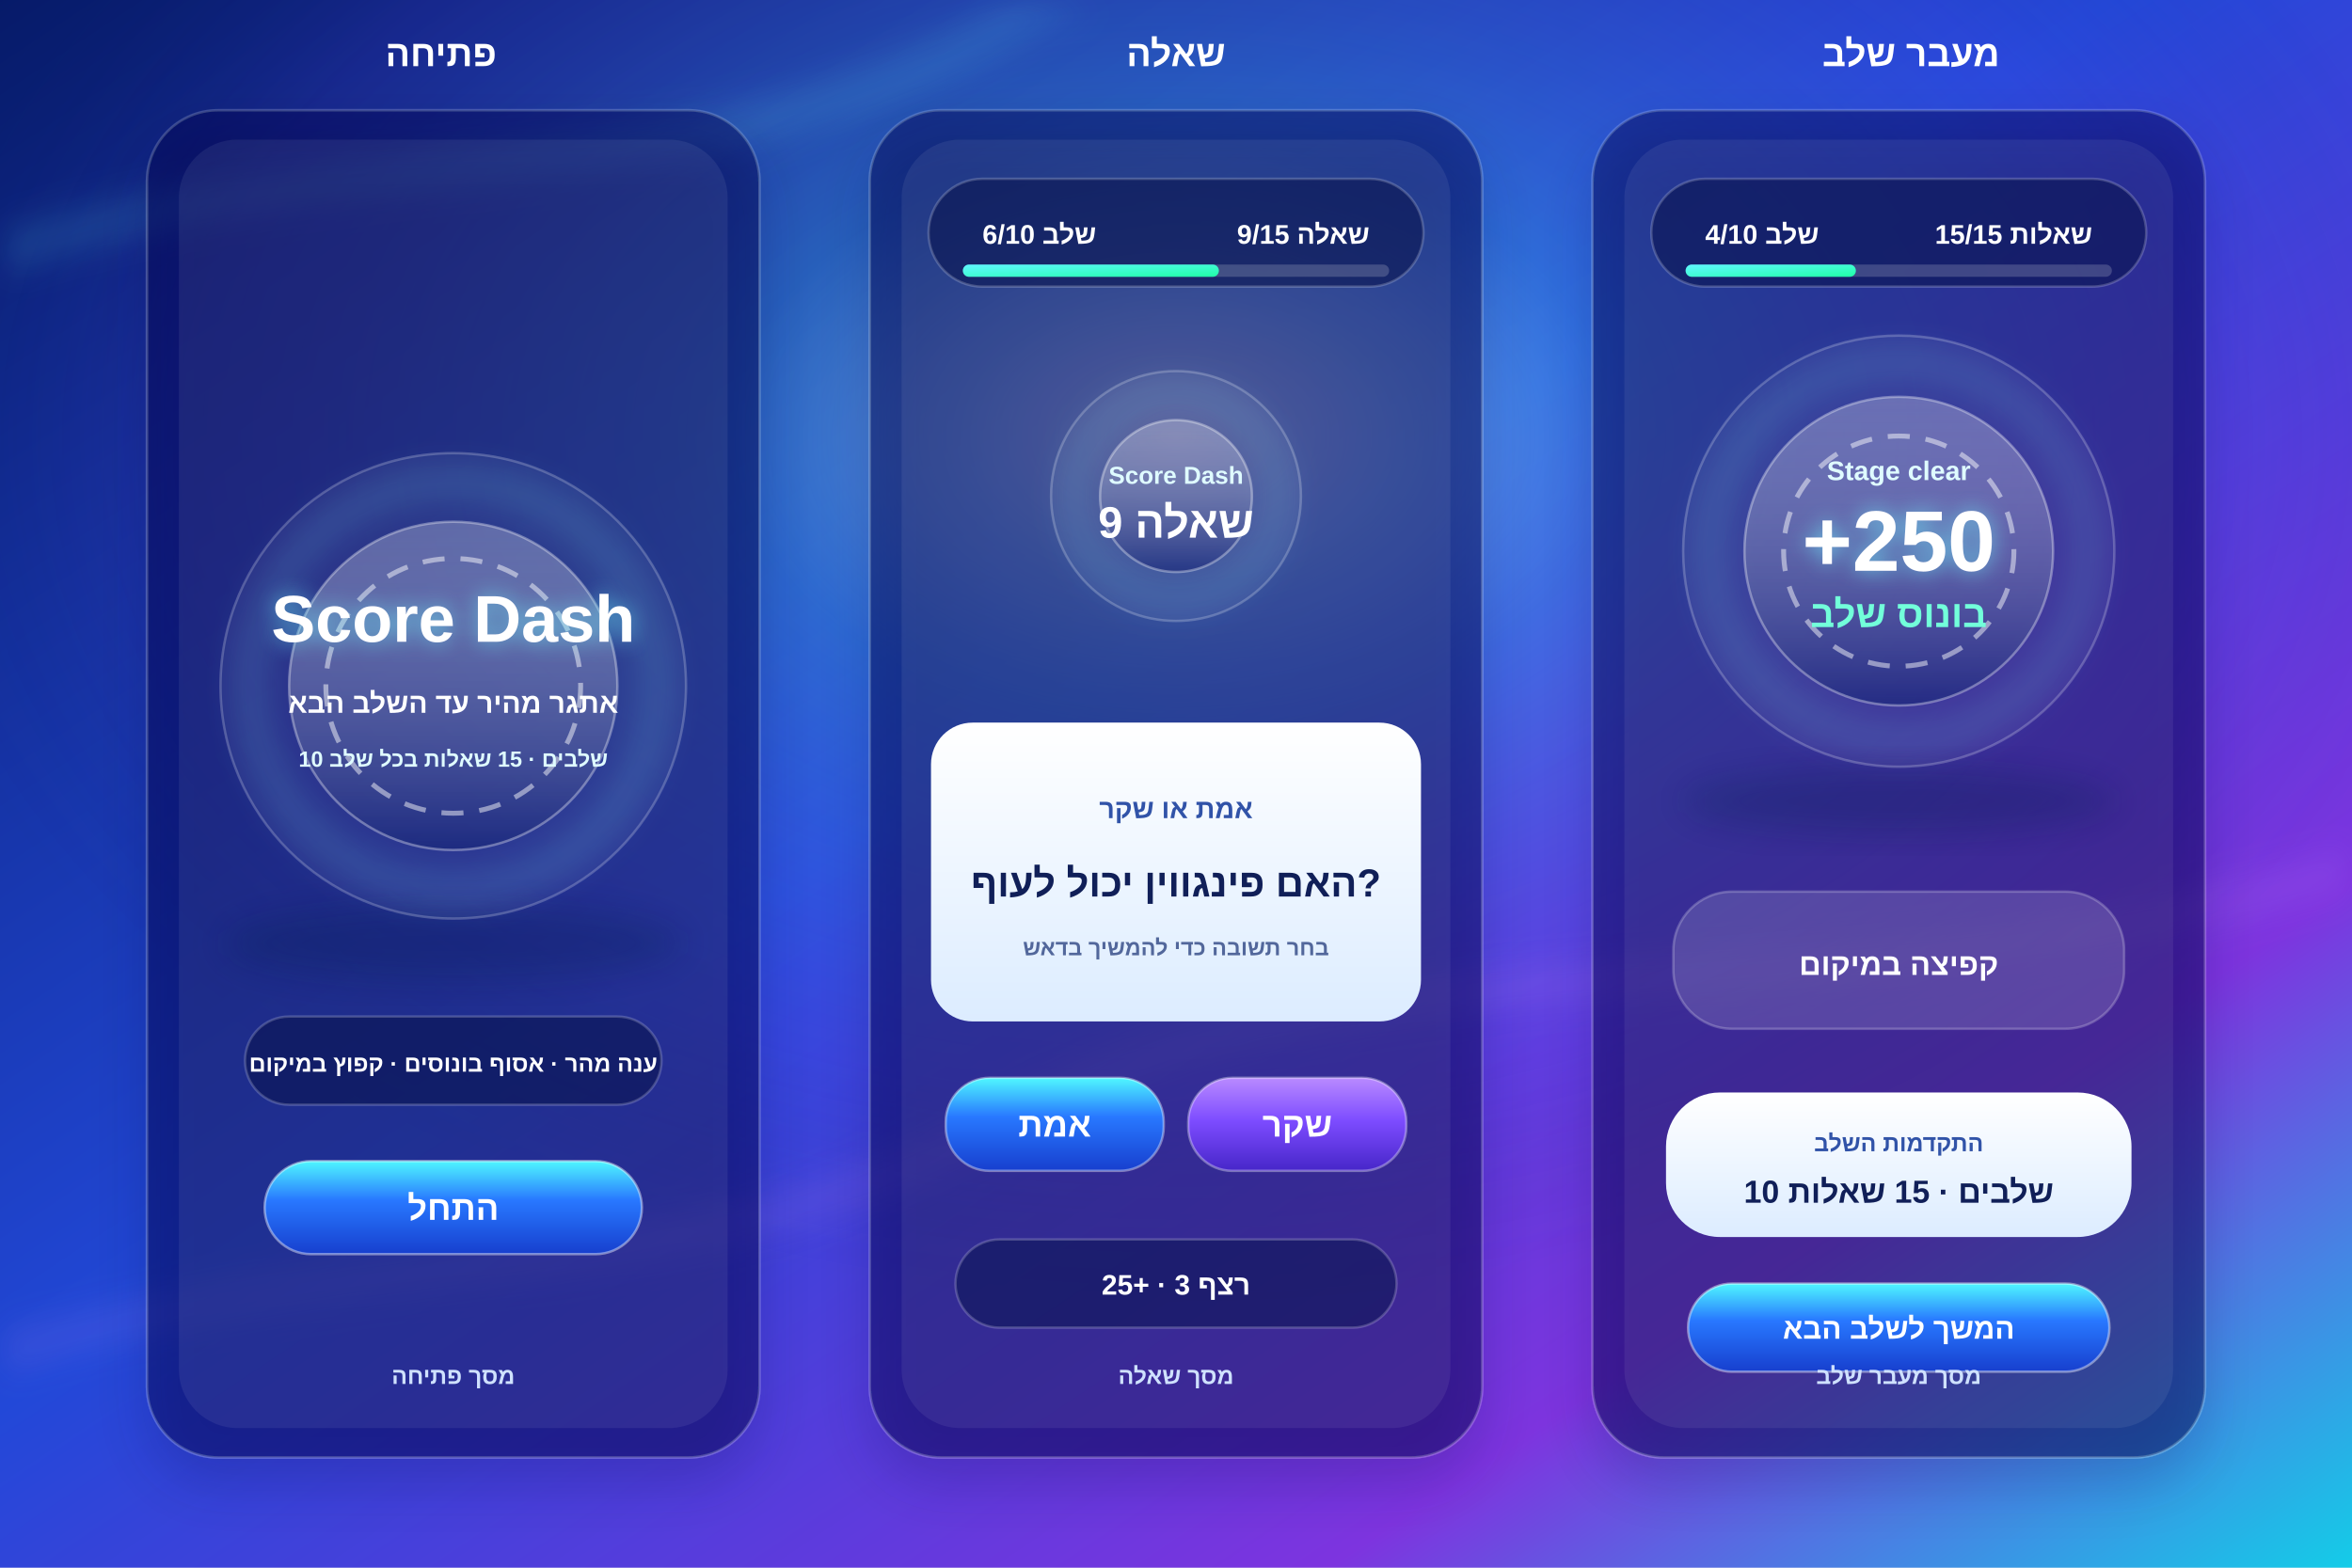
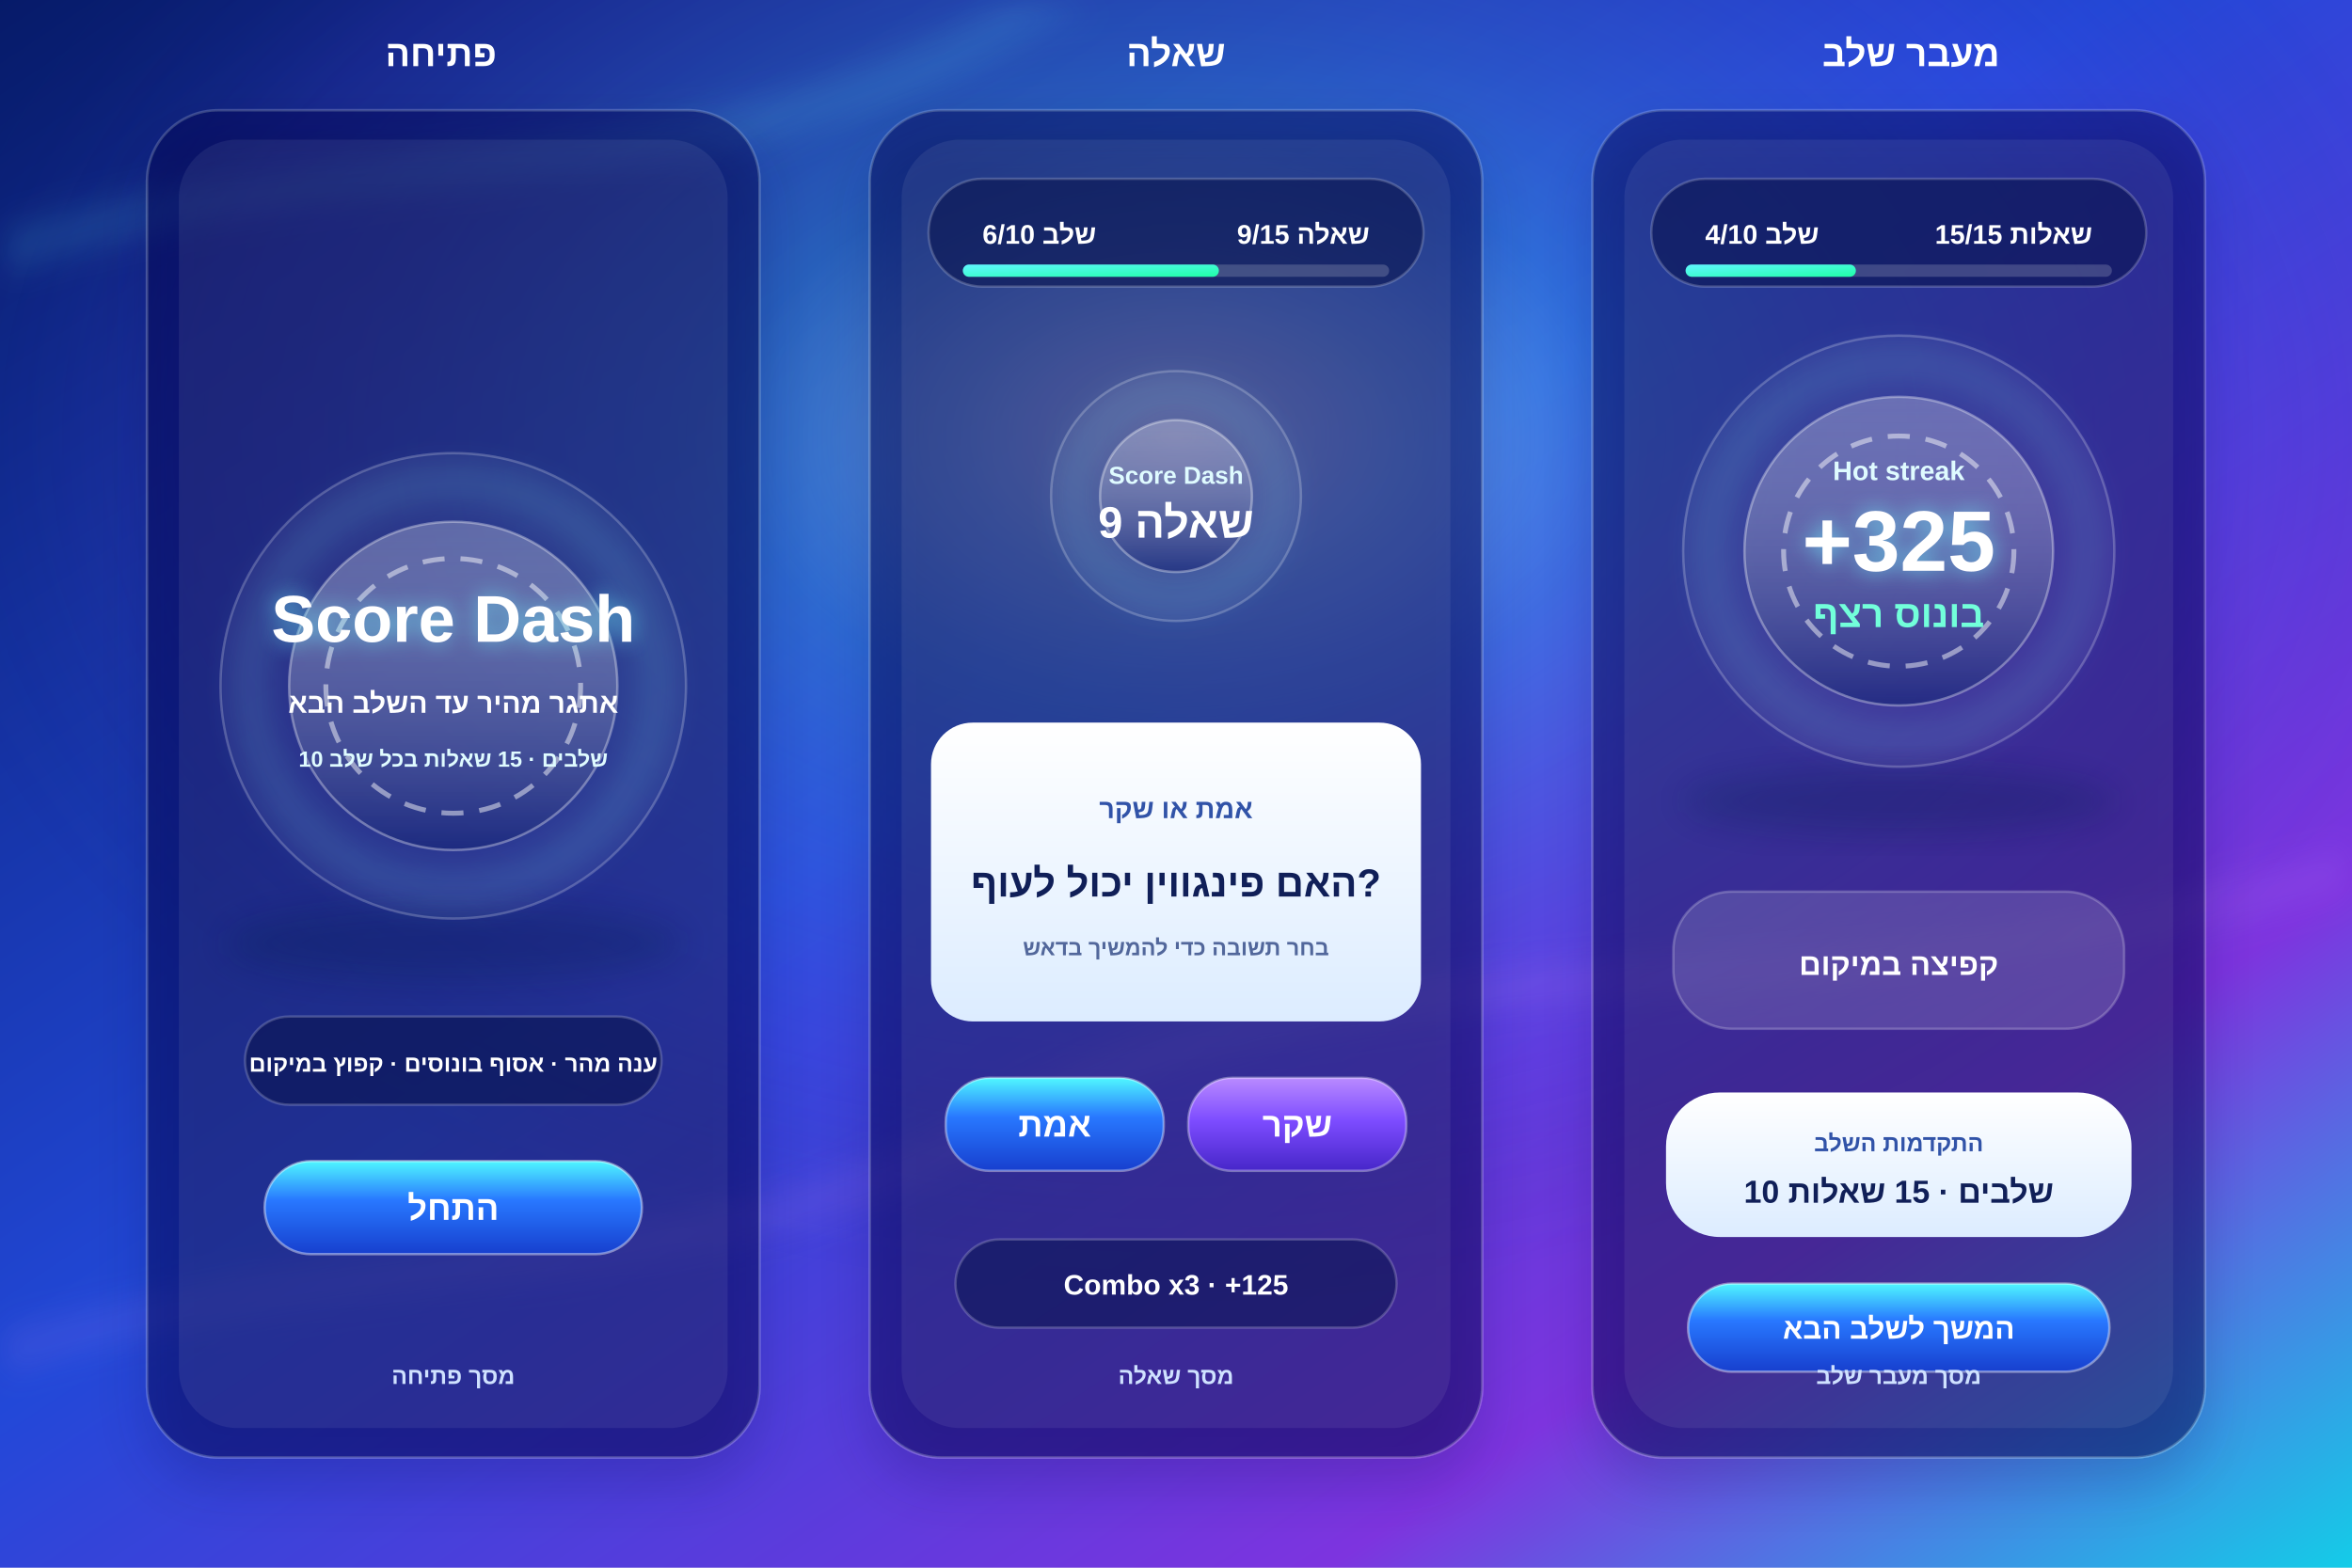
<svg xmlns="http://www.w3.org/2000/svg" width="1920" height="1280" viewBox="0 0 1920 1280" role="img" aria-label="Score Dash three screen mockup board">
  <defs>
    <linearGradient id="bg" x1="0" y1="0" x2="1" y2="1">
      <stop offset="0%" stop-color="#061a68" />
      <stop offset="45%" stop-color="#2248d8" />
      <stop offset="78%" stop-color="#7d34df" />
      <stop offset="100%" stop-color="#12cfe8" />
    </linearGradient>
    <radialGradient id="glow" cx="50%" cy="28%" r="55%">
      <stop offset="0%" stop-color="#ffffff" stop-opacity="0.58" />
      <stop offset="34%" stop-color="#64f5ff" stop-opacity="0.22" />
      <stop offset="76%" stop-color="#784cff" stop-opacity="0.1" />
      <stop offset="100%" stop-color="#081451" stop-opacity="0" />
    </radialGradient>
    <linearGradient id="glass" x1="0" y1="0" x2="0" y2="1">
      <stop offset="0%" stop-color="#ffffff" stop-opacity="0.25" />
      <stop offset="100%" stop-color="#132275" stop-opacity="0.62" />
    </linearGradient>
    <linearGradient id="panel" x1="0" y1="0" x2="0" y2="1">
      <stop offset="0%" stop-color="#ffffff" />
      <stop offset="100%" stop-color="#dcecff" />
    </linearGradient>
    <linearGradient id="aqua" x1="0" y1="0" x2="1" y2="1">
      <stop offset="0%" stop-color="#60f7ff" />
      <stop offset="100%" stop-color="#20ffa7" />
    </linearGradient>
    <linearGradient id="button" x1="0" y1="0" x2="0" y2="1">
      <stop offset="0%" stop-color="#4ff7ff" />
      <stop offset="42%" stop-color="#2878ff" />
      <stop offset="100%" stop-color="#173fce" />
    </linearGradient>
    <linearGradient id="violetButton" x1="0" y1="0" x2="0" y2="1">
      <stop offset="0%" stop-color="#b98aff" />
      <stop offset="46%" stop-color="#7d4cff" />
      <stop offset="100%" stop-color="#4726c9" />
    </linearGradient>
    <filter id="blur14" x="-30%" y="-30%" width="160%" height="160%">
      <feGaussianBlur stdDeviation="14" />
    </filter>
    <filter id="shadow" x="-25%" y="-25%" width="150%" height="150%">
      <feDropShadow dx="0" dy="22" stdDeviation="22" flood-color="#02104c" flood-opacity="0.44" />
    </filter>
    <filter id="textGlow" x="-40%" y="-40%" width="180%" height="180%">
      <feDropShadow dx="0" dy="0" stdDeviation="8" flood-color="#72f8ff" flood-opacity="0.66" />
    </filter>
  </defs>
  <rect width="1920" height="1280" fill="url(#bg)" />
  <rect width="1920" height="1280" fill="url(#glow)" />
  <path d="M-130 260 C220 88 540 186 830 16 C1150 -170 1580 22 2050 -148" fill="none" stroke="#66f7ff" stroke-width="30" stroke-linecap="round" opacity="0.14" filter="url(#blur14)" />
  <path d="M-170 1168 C250 986 512 1082 820 916 C1168 728 1514 868 2040 668" fill="none" stroke="#c78cff" stroke-width="28" stroke-linecap="round" opacity="0.14" filter="url(#blur14)" />
  <g font-family="'Rubik', 'Fredoka', Arial, sans-serif" font-weight="800" fill="#ffffff" text-anchor="middle">
    <text x="360" y="54" font-size="30">פתיחה</text>
    <text x="960" y="54" font-size="30">שאלה</text>
    <text x="1560" y="54" font-size="30">מעבר שלב</text>
    <g transform="translate(120 90)">
      <rect width="500" height="1100" rx="58" fill="rgba(7,18,77,0.44)" stroke="rgba(255,255,255,0.18)" stroke-width="2" filter="url(#shadow)" />
      <rect x="26" y="24" width="448" height="1052" rx="48" fill="rgba(255,255,255,0.07)" />
      <g transform="translate(250 470)">
        <ellipse cx="0" cy="210" rx="188" ry="32" fill="#03124d" opacity="0.24" filter="url(#blur14)" />
        <circle r="190" fill="rgba(255,255,255,0.05)" stroke="rgba(255,255,255,0.22)" stroke-width="2" />
        <circle r="166" fill="none" stroke="#7ff8ff" stroke-width="9" opacity="0.36" filter="url(#blur14)" />
        <circle r="134" fill="url(#glass)" stroke="rgba(255,255,255,0.34)" stroke-width="2" />
        <circle r="104" fill="none" stroke="rgba(255,255,255,0.48)" stroke-width="4" stroke-dasharray="18 13" />
        <text y="-36" font-size="54" font-weight="1000" filter="url(#textGlow)">Score Dash</text>
        <text y="22" font-size="23">אתגר מהיר עד השלב הבא</text>
        <text y="66" font-size="18" fill="#dffbff">10 שלבים · 15 שאלות בכל שלב</text>
      </g>
      <rect x="80" y="740" width="340" height="72" rx="36" fill="rgba(7,18,77,0.58)" stroke="rgba(255,255,255,0.2)" stroke-width="2" />
      <text x="250" y="785" font-size="19">ענה מהר · אסוף בונוסים · קפוץ במיקום</text>
      <rect x="96" y="858" width="308" height="76" rx="38" fill="url(#button)" stroke="rgba(255,255,255,0.42)" stroke-width="2" />
      <text x="250" y="906" font-size="28">התחל</text>
      <text x="250" y="1040" font-size="19" fill="#cfe1ff">מסך פתיחה</text>
    </g>
    <g transform="translate(710 90)">
      <rect width="500" height="1100" rx="58" fill="rgba(7,18,77,0.44)" stroke="rgba(255,255,255,0.18)" stroke-width="2" filter="url(#shadow)" />
      <rect x="26" y="24" width="448" height="1052" rx="48" fill="rgba(255,255,255,0.07)" />
      <rect x="48" y="56" width="404" height="88" rx="44" fill="rgba(7,18,77,0.58)" stroke="rgba(255,255,255,0.2)" stroke-width="2" />
      <text x="92" y="109" font-size="22" text-anchor="start">שלב 6/10</text>
      <text x="408" y="109" font-size="22" text-anchor="end">שאלה 9/15</text>
      <rect x="76" y="126" width="348" height="10" rx="5" fill="rgba(255,255,255,0.18)" />
      <rect x="76" y="126" width="209" height="10" rx="5" fill="url(#aqua)" />
      <g transform="translate(250 315)">
        <circle r="102" fill="rgba(255,255,255,0.05)" stroke="rgba(255,255,255,0.22)" stroke-width="2" />
        <circle r="84" fill="none" stroke="#7ff8ff" stroke-width="7" opacity="0.36" filter="url(#blur14)" />
        <circle r="62" fill="url(#glass)" stroke="rgba(255,255,255,0.34)" stroke-width="2" />
        <text y="-10" font-size="20" fill="#dffbff">Score Dash</text>
        <text y="34" font-size="36" font-weight="1000">שאלה 9</text>
      </g>
      <rect x="50" y="500" width="400" height="244" rx="34" fill="url(#panel)" />
      <text x="250" y="578" font-size="22" fill="#3153a8">אמת או שקר</text>
      <text x="250" y="642" font-size="32" fill="#101f58">האם פינגווין יכול לעוף?</text>
      <text x="250" y="690" font-size="18" fill="#52679b">בחר תשובה כדי להמשיך בדאש</text>
      <rect x="62" y="790" width="178" height="76" rx="36" fill="url(#button)" stroke="rgba(255,255,255,0.38)" stroke-width="2" />
      <text x="151" y="838" font-size="28">אמת</text>
      <rect x="260" y="790" width="178" height="76" rx="36" fill="url(#violetButton)" stroke="rgba(255,255,255,0.34)" stroke-width="2" />
      <text x="349" y="838" font-size="28">שקר</text>
      <rect x="70" y="922" width="360" height="72" rx="36" fill="rgba(7,18,77,0.52)" stroke="rgba(255,255,255,0.2)" stroke-width="2" />
-       <text x="250" y="967" font-size="23">רצף 3 · +25</text>
+       <text x="250" y="967" font-size="23">Combo x3 · +125</text>
      <text x="250" y="1040" font-size="19" fill="#cfe1ff">מסך שאלה</text>
    </g>
    <g transform="translate(1300 90)">
      <rect width="500" height="1100" rx="58" fill="rgba(7,18,77,0.44)" stroke="rgba(255,255,255,0.18)" stroke-width="2" filter="url(#shadow)" />
      <rect x="26" y="24" width="448" height="1052" rx="48" fill="rgba(255,255,255,0.07)" />
      <rect x="48" y="56" width="404" height="88" rx="44" fill="rgba(7,18,77,0.58)" stroke="rgba(255,255,255,0.2)" stroke-width="2" />
      <text x="92" y="109" font-size="22" text-anchor="start">שלב 4/10</text>
      <text x="408" y="109" font-size="22" text-anchor="end">15/15 שאלות</text>
      <rect x="76" y="126" width="348" height="10" rx="5" fill="rgba(255,255,255,0.18)" />
      <rect x="76" y="126" width="139" height="10" rx="5" fill="url(#aqua)" />
      <g transform="translate(250 360)">
        <ellipse cx="0" cy="204" rx="178" ry="28" fill="#03124d" opacity="0.24" filter="url(#blur14)" />
        <circle r="176" fill="rgba(255,255,255,0.05)" stroke="rgba(255,255,255,0.22)" stroke-width="2" />
        <circle r="154" fill="none" stroke="#7ff8ff" stroke-width="8" opacity="0.36" filter="url(#blur14)" />
        <circle r="126" fill="url(#glass)" stroke="rgba(255,255,255,0.34)" stroke-width="2" />
        <circle r="94" fill="none" stroke="rgba(255,255,255,0.48)" stroke-width="4" stroke-dasharray="18 13" />
-         <text y="-58" font-size="22" fill="#dffbff">Stage clear</text>
-         <text y="16" font-size="70" font-weight="1000" filter="url(#textGlow)">+250</text>
-         <text y="62" font-size="31" fill="#72ffda">בונוס שלב</text>
+         <text y="-58" font-size="22" fill="#dffbff">Hot streak</text>
+         <text y="16" font-size="70" font-weight="1000" filter="url(#textGlow)">+325</text>
+         <text y="62" font-size="31" fill="#72ffda">בונוס רצף</text>
      </g>
      <rect x="66" y="638" width="368" height="112" rx="48" fill="rgba(255,255,255,0.14)" stroke="rgba(255,255,255,0.22)" stroke-width="2" />
      <text x="250" y="706" font-size="25">קפיצה במיקום</text>
      <rect x="60" y="802" width="380" height="118" rx="44" fill="url(#panel)" />
      <text x="250" y="850" font-size="19" fill="#3153a8">התקדמות השלב</text>
      <text x="250" y="892" font-size="26" fill="#101f58">10 שלבים · 15 שאלות</text>
      <rect x="78" y="958" width="344" height="72" rx="36" fill="url(#button)" stroke="rgba(255,255,255,0.42)" stroke-width="2" />
      <text x="250" y="1003" font-size="24">המשך לשלב הבא</text>
      <text x="250" y="1040" font-size="19" fill="#cfe1ff">מסך מעבר שלב</text>
    </g>
  </g>
</svg>
